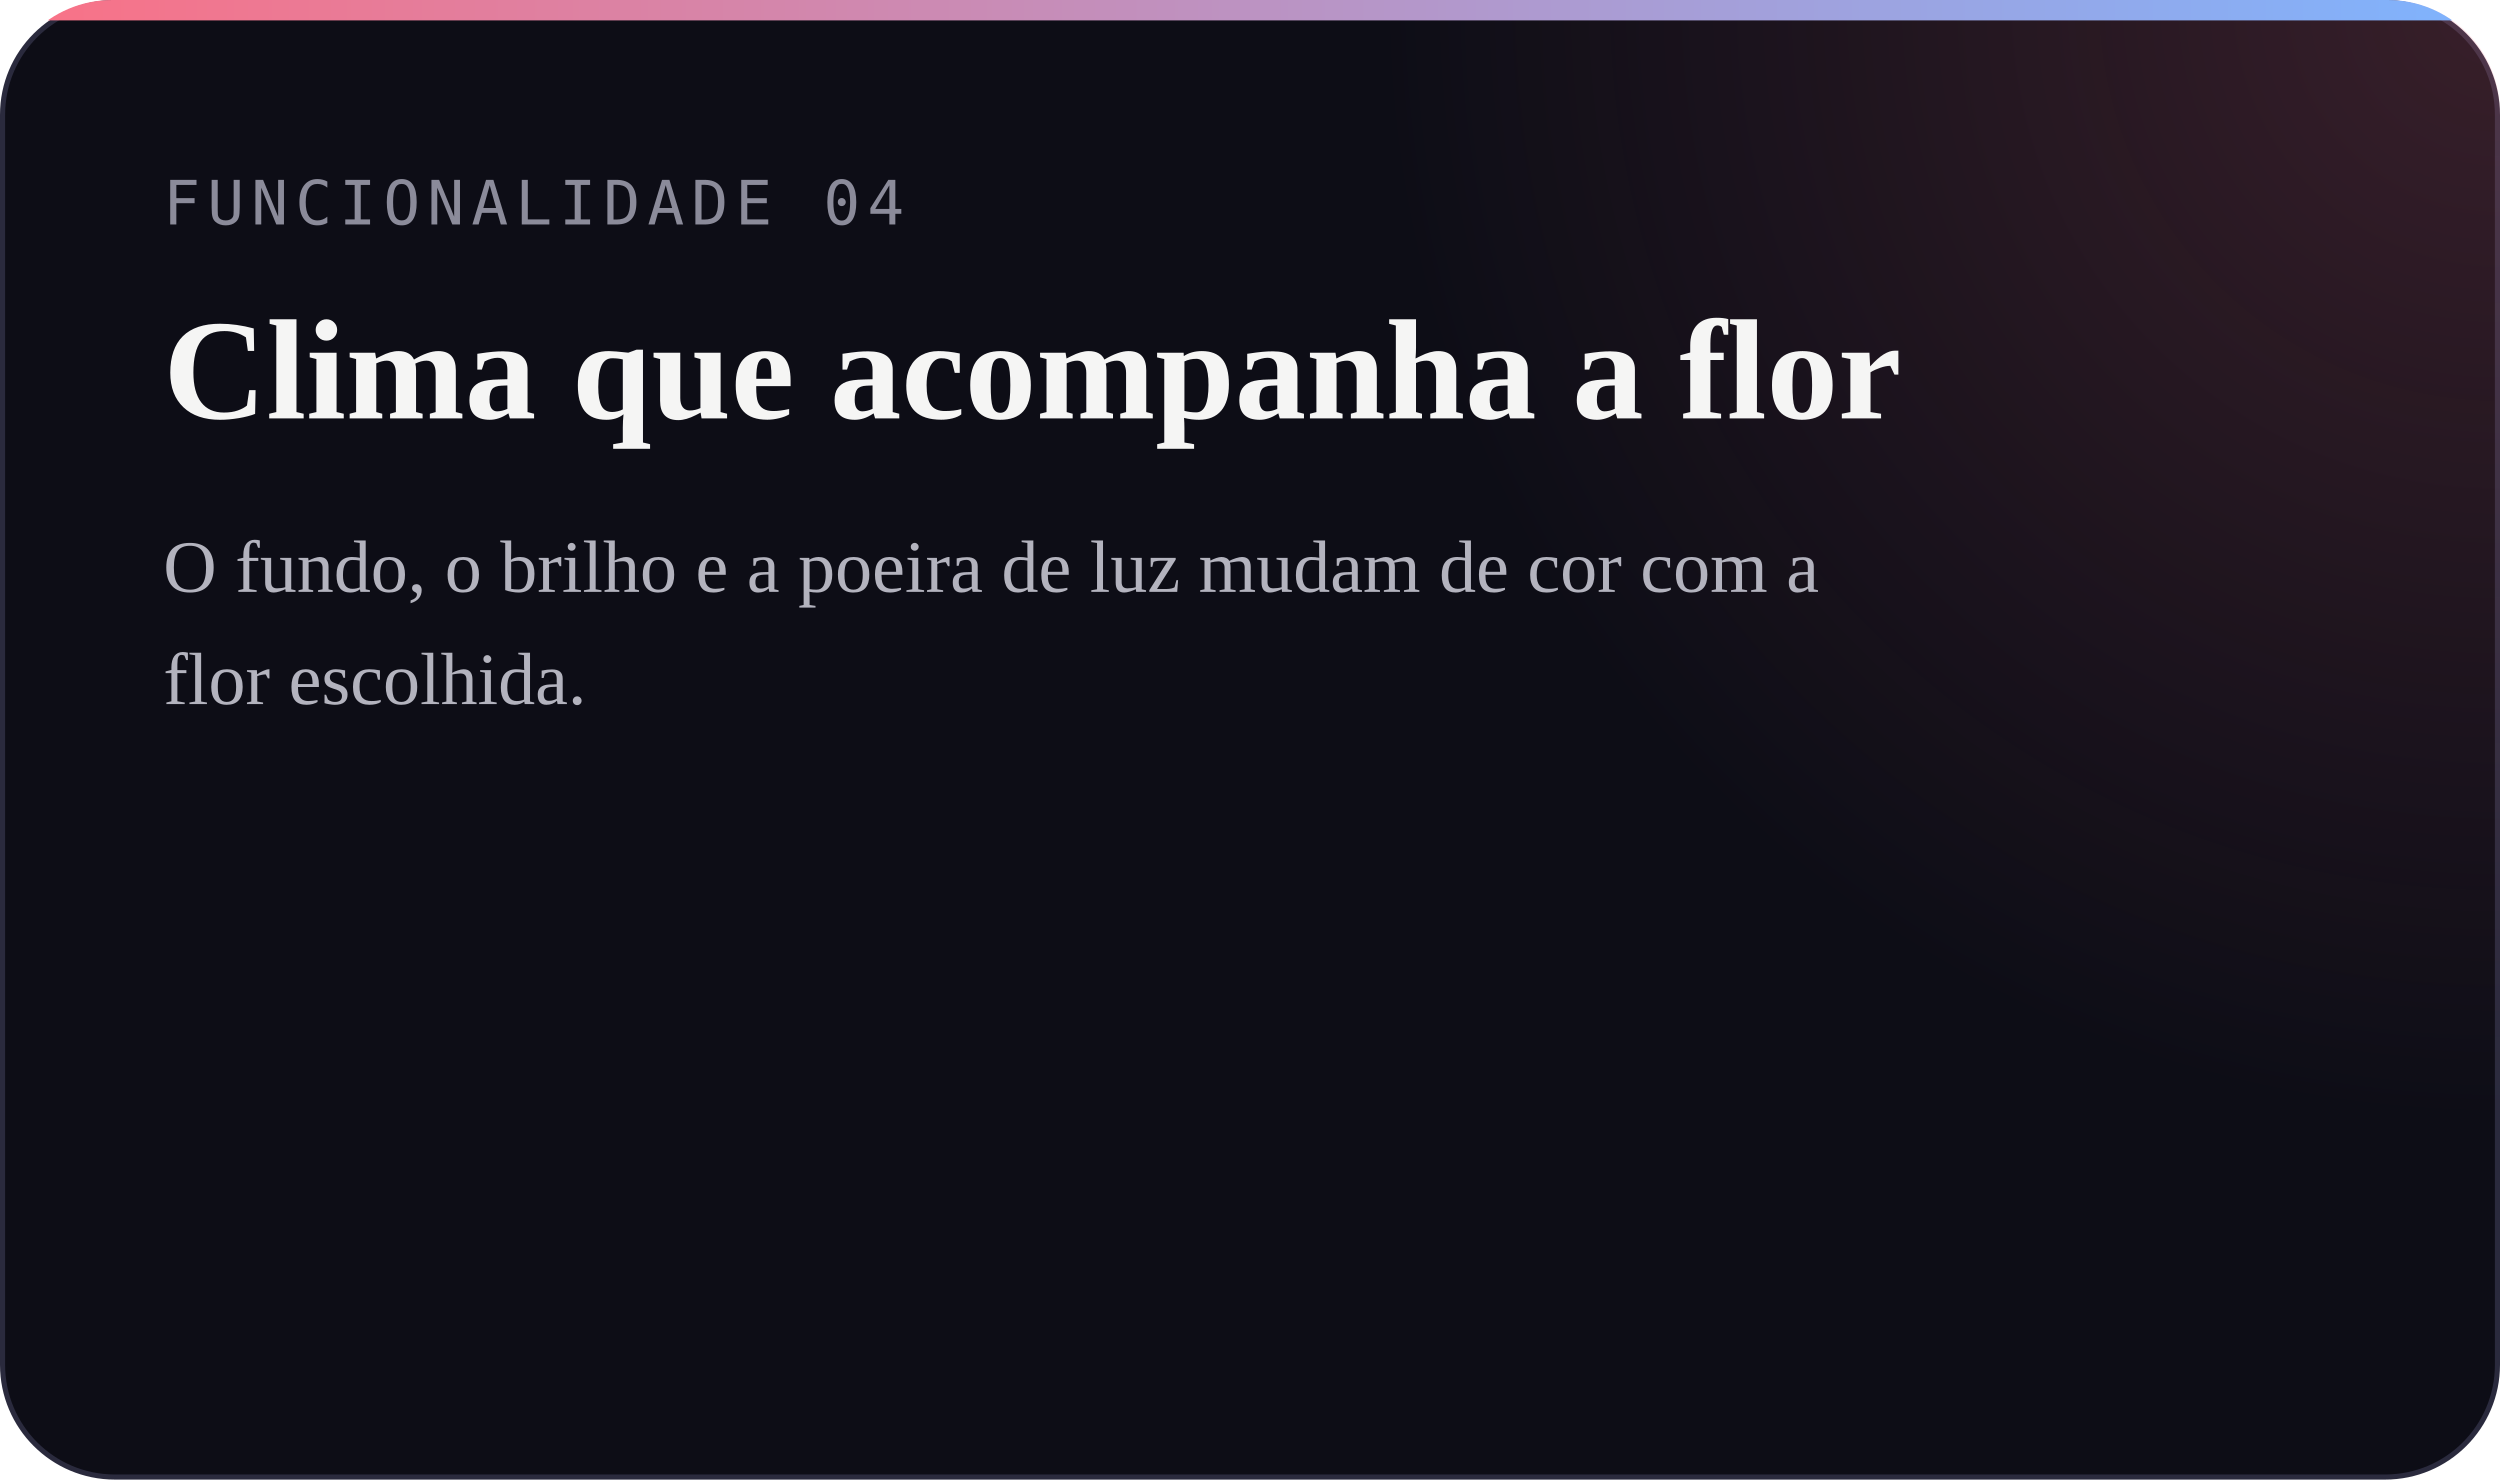
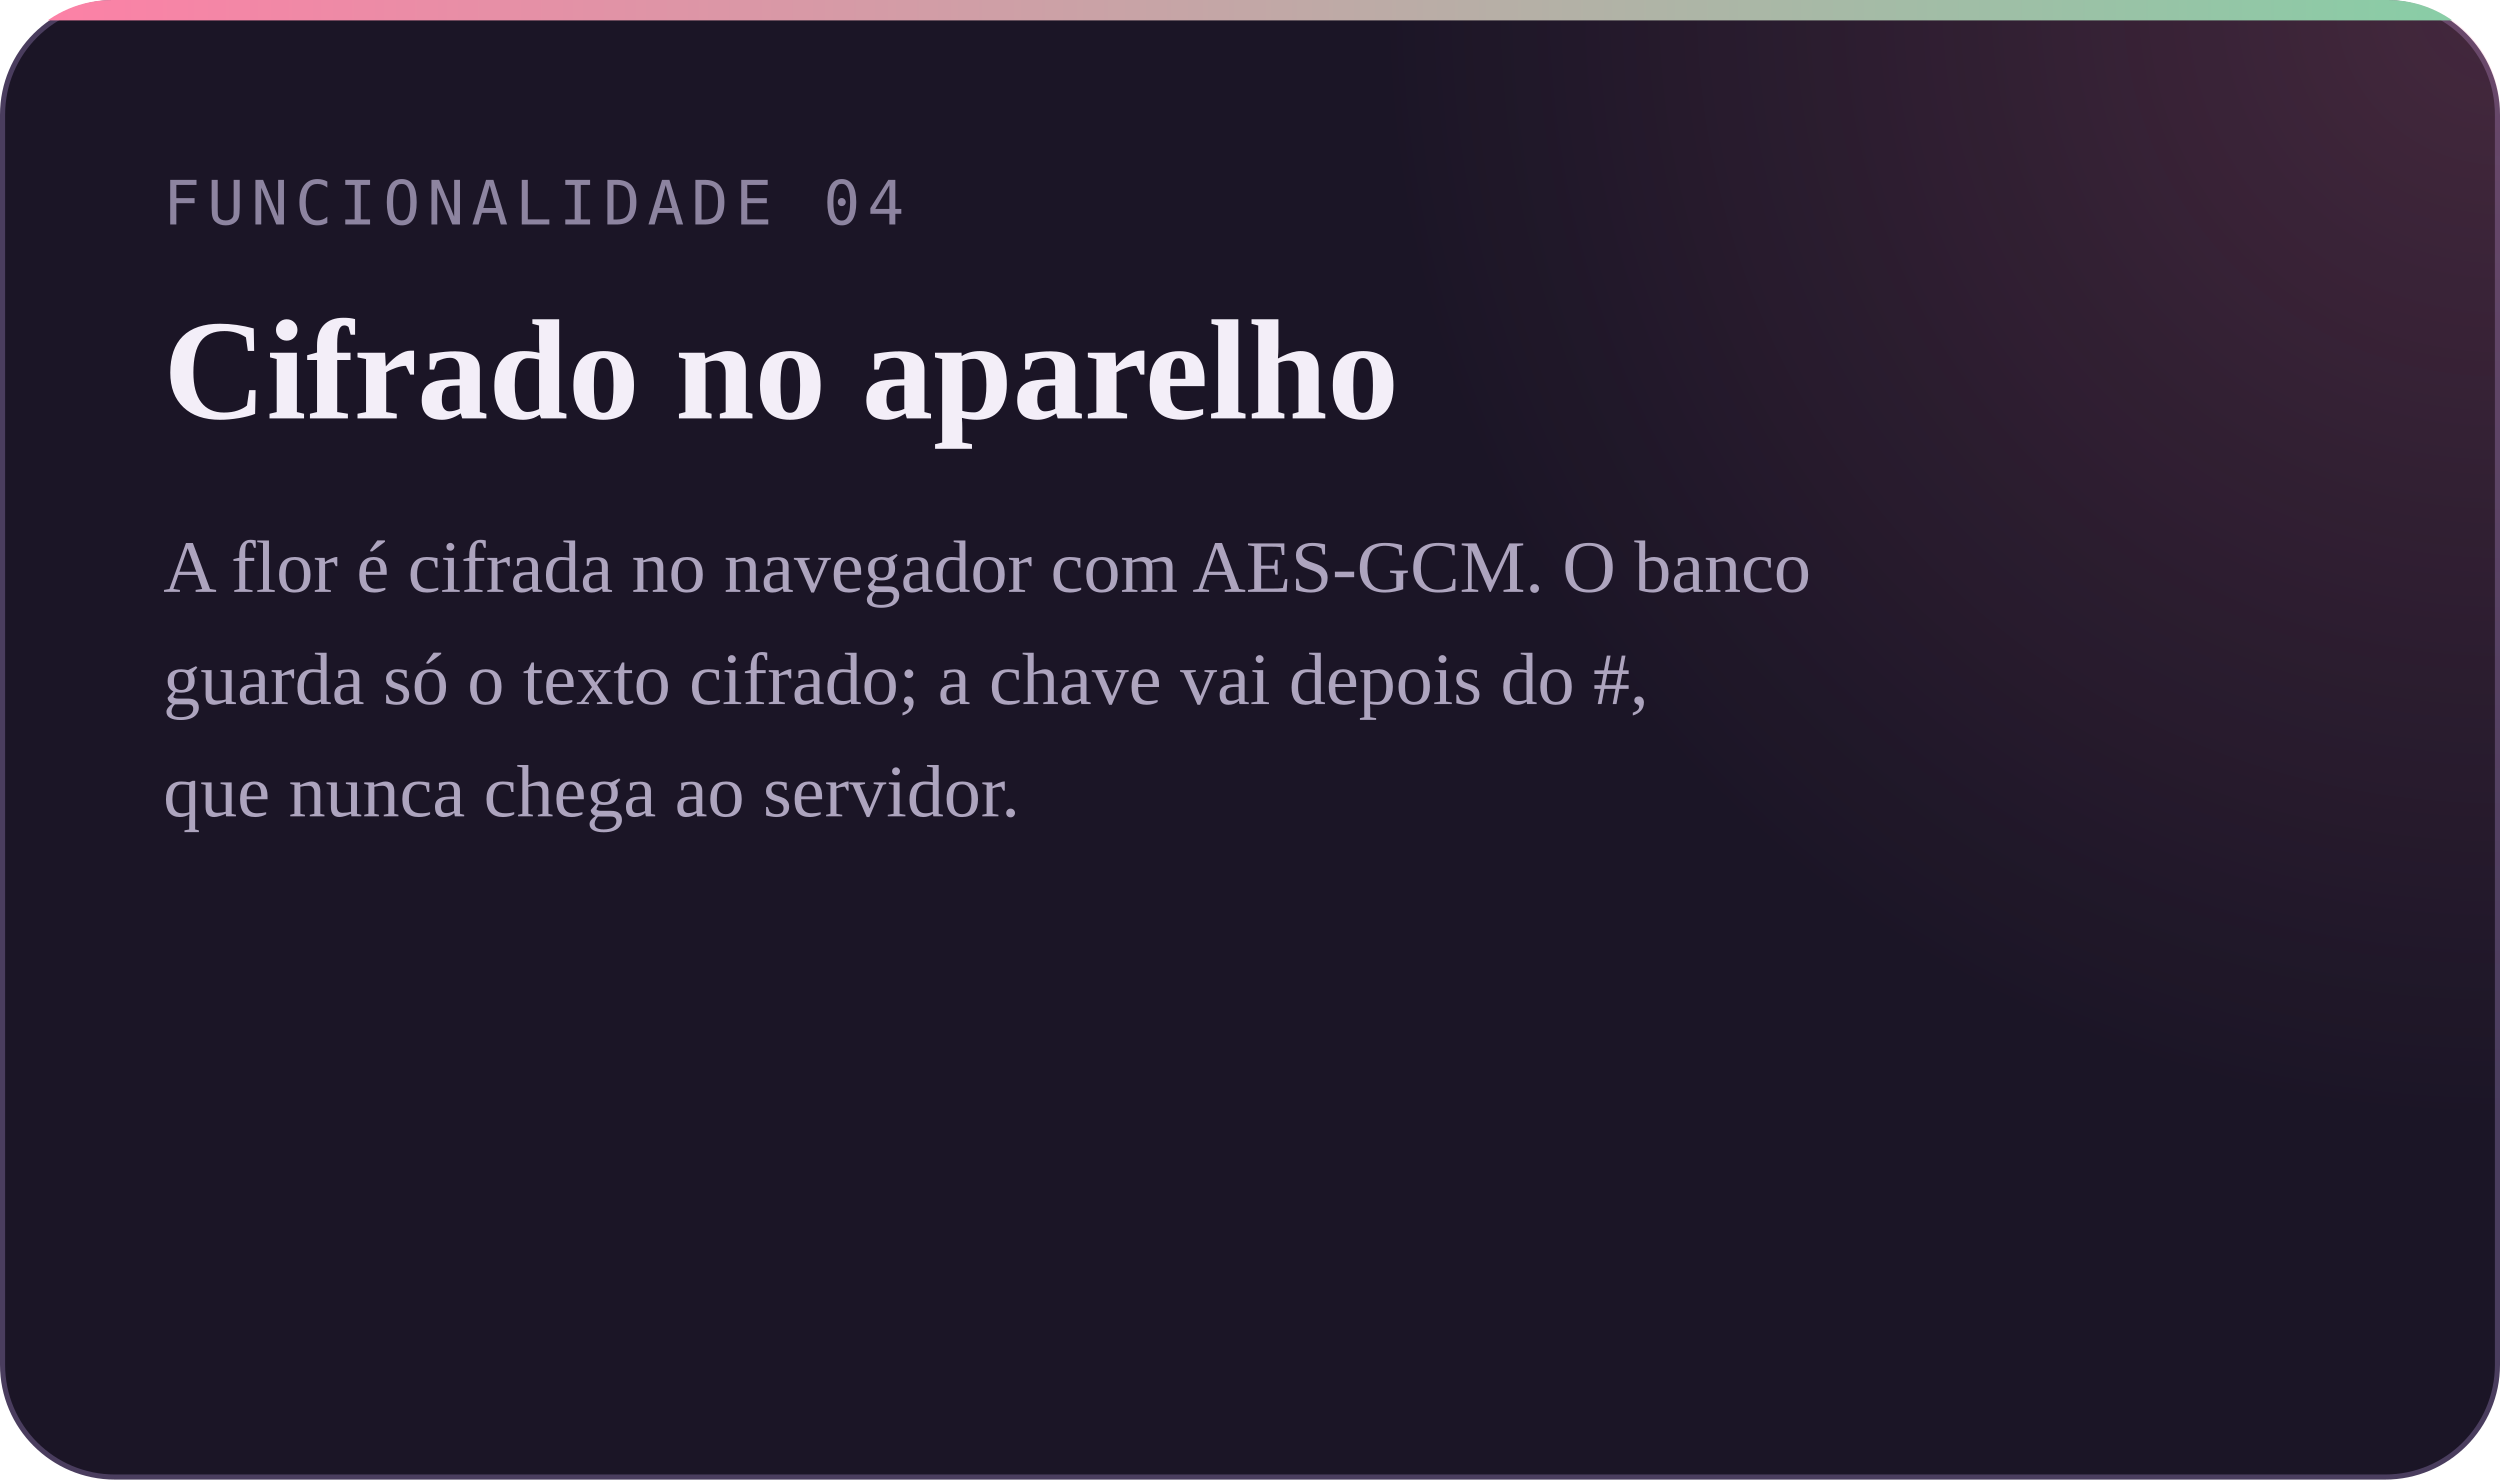
- <svg xmlns="http://www.w3.org/2000/svg" width="490" height="290" viewBox="0 0 490 290" role="img" aria-label="Clima que acompanha a flor. O fundo, o brilho e a poeira de luz mudam de cor com a flor escolhida.">
+ <svg xmlns="http://www.w3.org/2000/svg" width="490" height="290" viewBox="0 0 490 290" role="img" aria-label="Cifrado no aparelho. A flor é cifrada no navegador com AES-GCM. O banco guarda só o texto cifrado; a chave vai depois do #, que nunca chega ao servidor.">
  <defs>
    <linearGradient id="g" x1="0" y1="0" x2="1" y2="0">
-       <stop offset="0" stop-color="#fb7185" />
-       <stop offset="1" stop-color="#7db4ff" />
+       <stop offset="0" stop-color="#ff7fa6" />
+       <stop offset="1" stop-color="#86cfa6" />
    </linearGradient>
    <radialGradient id="fc" gradientUnits="userSpaceOnUse" cx="490" cy="0" r="220">
-       <stop offset="0" stop-color="#fb7185" stop-opacity="0.18" />
-       <stop offset="1" stop-color="#fb7185" stop-opacity="0" />
+       <stop offset="0" stop-color="#ff7fa6" stop-opacity="0.18" />
+       <stop offset="1" stop-color="#ff7fa6" stop-opacity="0" />
    </radialGradient>
    <clipPath id="fk">
      <rect width="490" height="290" rx="22" />
    </clipPath>
  </defs>
-   <rect x="0.5" y="0.5" width="489" height="289" rx="22" fill="#0d0d16" stroke="#2a2a3d" />
+   <rect x="0.5" y="0.5" width="489" height="289" rx="22" fill="#1b1526" stroke="#4a3d5e" />
  <g clip-path="url(#fk)">
    <rect width="490" height="290" fill="url(#fc)" />
    <rect width="490" height="4" fill="url(#g)" />
  </g>
-   <text x="32" y="44" font-family="'Cascadia Code',Menlo,Consolas,monospace" font-size="12" letter-spacing="1.4" fill="#8b8b9a">FUNCIONALIDADE 04</text>
-   <text x="32" y="82" font-family="'Cormorant Garamond',Georgia,'Times New Roman',serif" font-size="28" font-weight="700" fill="#f5f5f4">Clima que acompanha a flor</text>
-   <text x="32" y="116" font-family="'Cormorant Garamond',Georgia,'Times New Roman',serif" font-size="14.5" fill="#b3b3be">O fundo, o brilho e a poeira de luz mudam de cor com a</text>
-   <text x="32" y="138" font-family="'Cormorant Garamond',Georgia,'Times New Roman',serif" font-size="14.5" fill="#b3b3be">flor escolhida.</text>
+   <text x="32" y="44" font-family="'Cascadia Code',Menlo,Consolas,monospace" font-size="12" letter-spacing="1.4" fill="#8d84a0">FUNCIONALIDADE 04</text>
+   <text x="32" y="82" font-family="Fraunces,Georgia,'Times New Roman',serif" font-size="28" font-weight="700" fill="#f3eef8">Cifrado no aparelho</text>
+   <text x="32" y="116" font-family="Fraunces,Georgia,'Times New Roman',serif" font-size="14.5" fill="#ada4be">A flor é cifrada no navegador com AES-GCM. O banco</text>
+   <text x="32" y="138" font-family="Fraunces,Georgia,'Times New Roman',serif" font-size="14.5" fill="#ada4be">guarda só o texto cifrado; a chave vai depois do #,</text>
+   <text x="32" y="160" font-family="Fraunces,Georgia,'Times New Roman',serif" font-size="14.5" fill="#ada4be">que nunca chega ao servidor.</text>
</svg>
